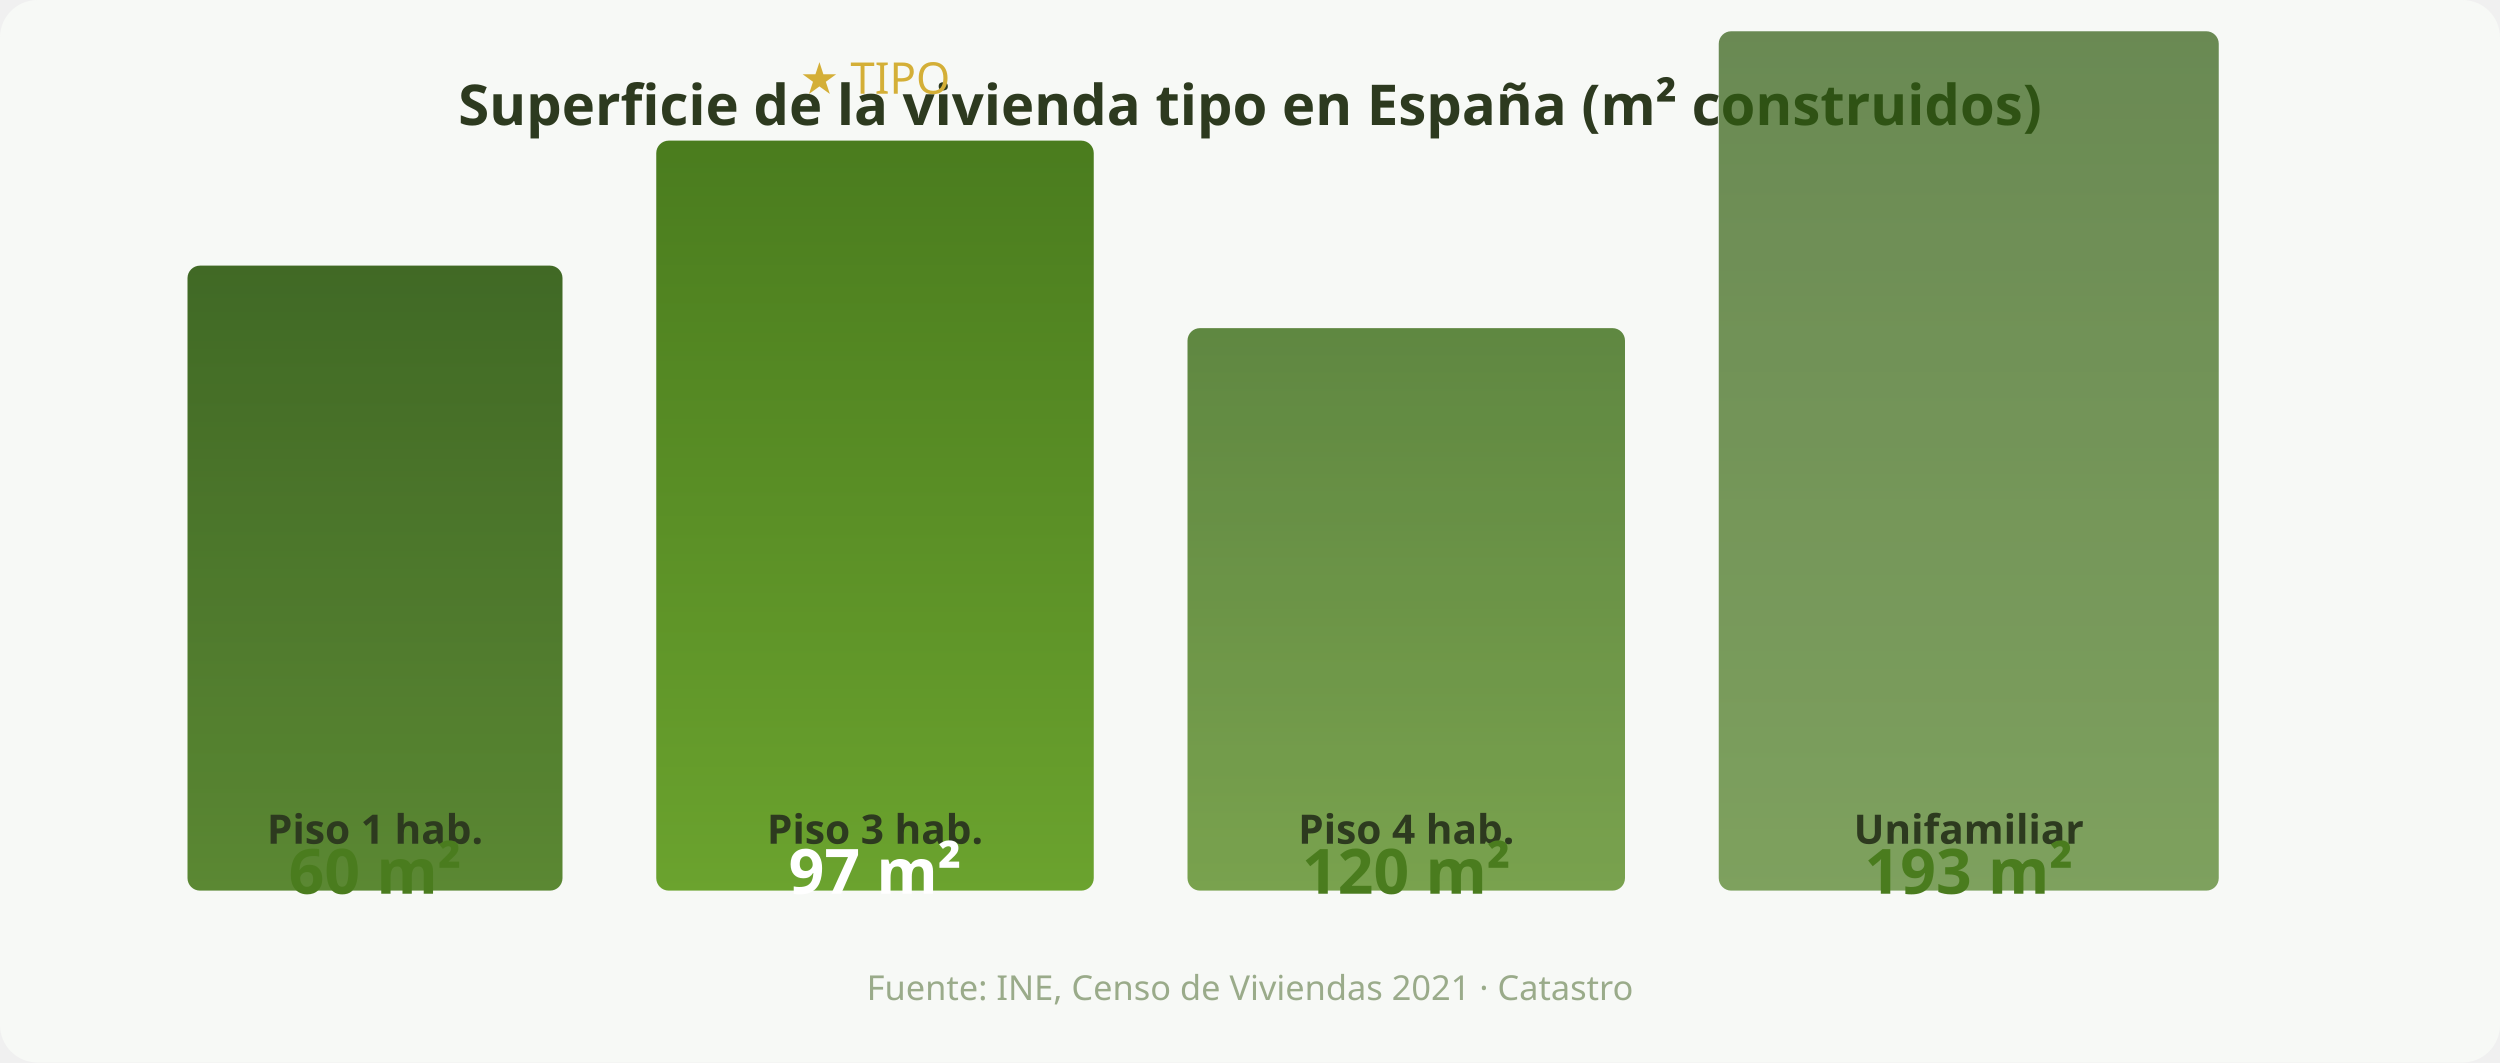
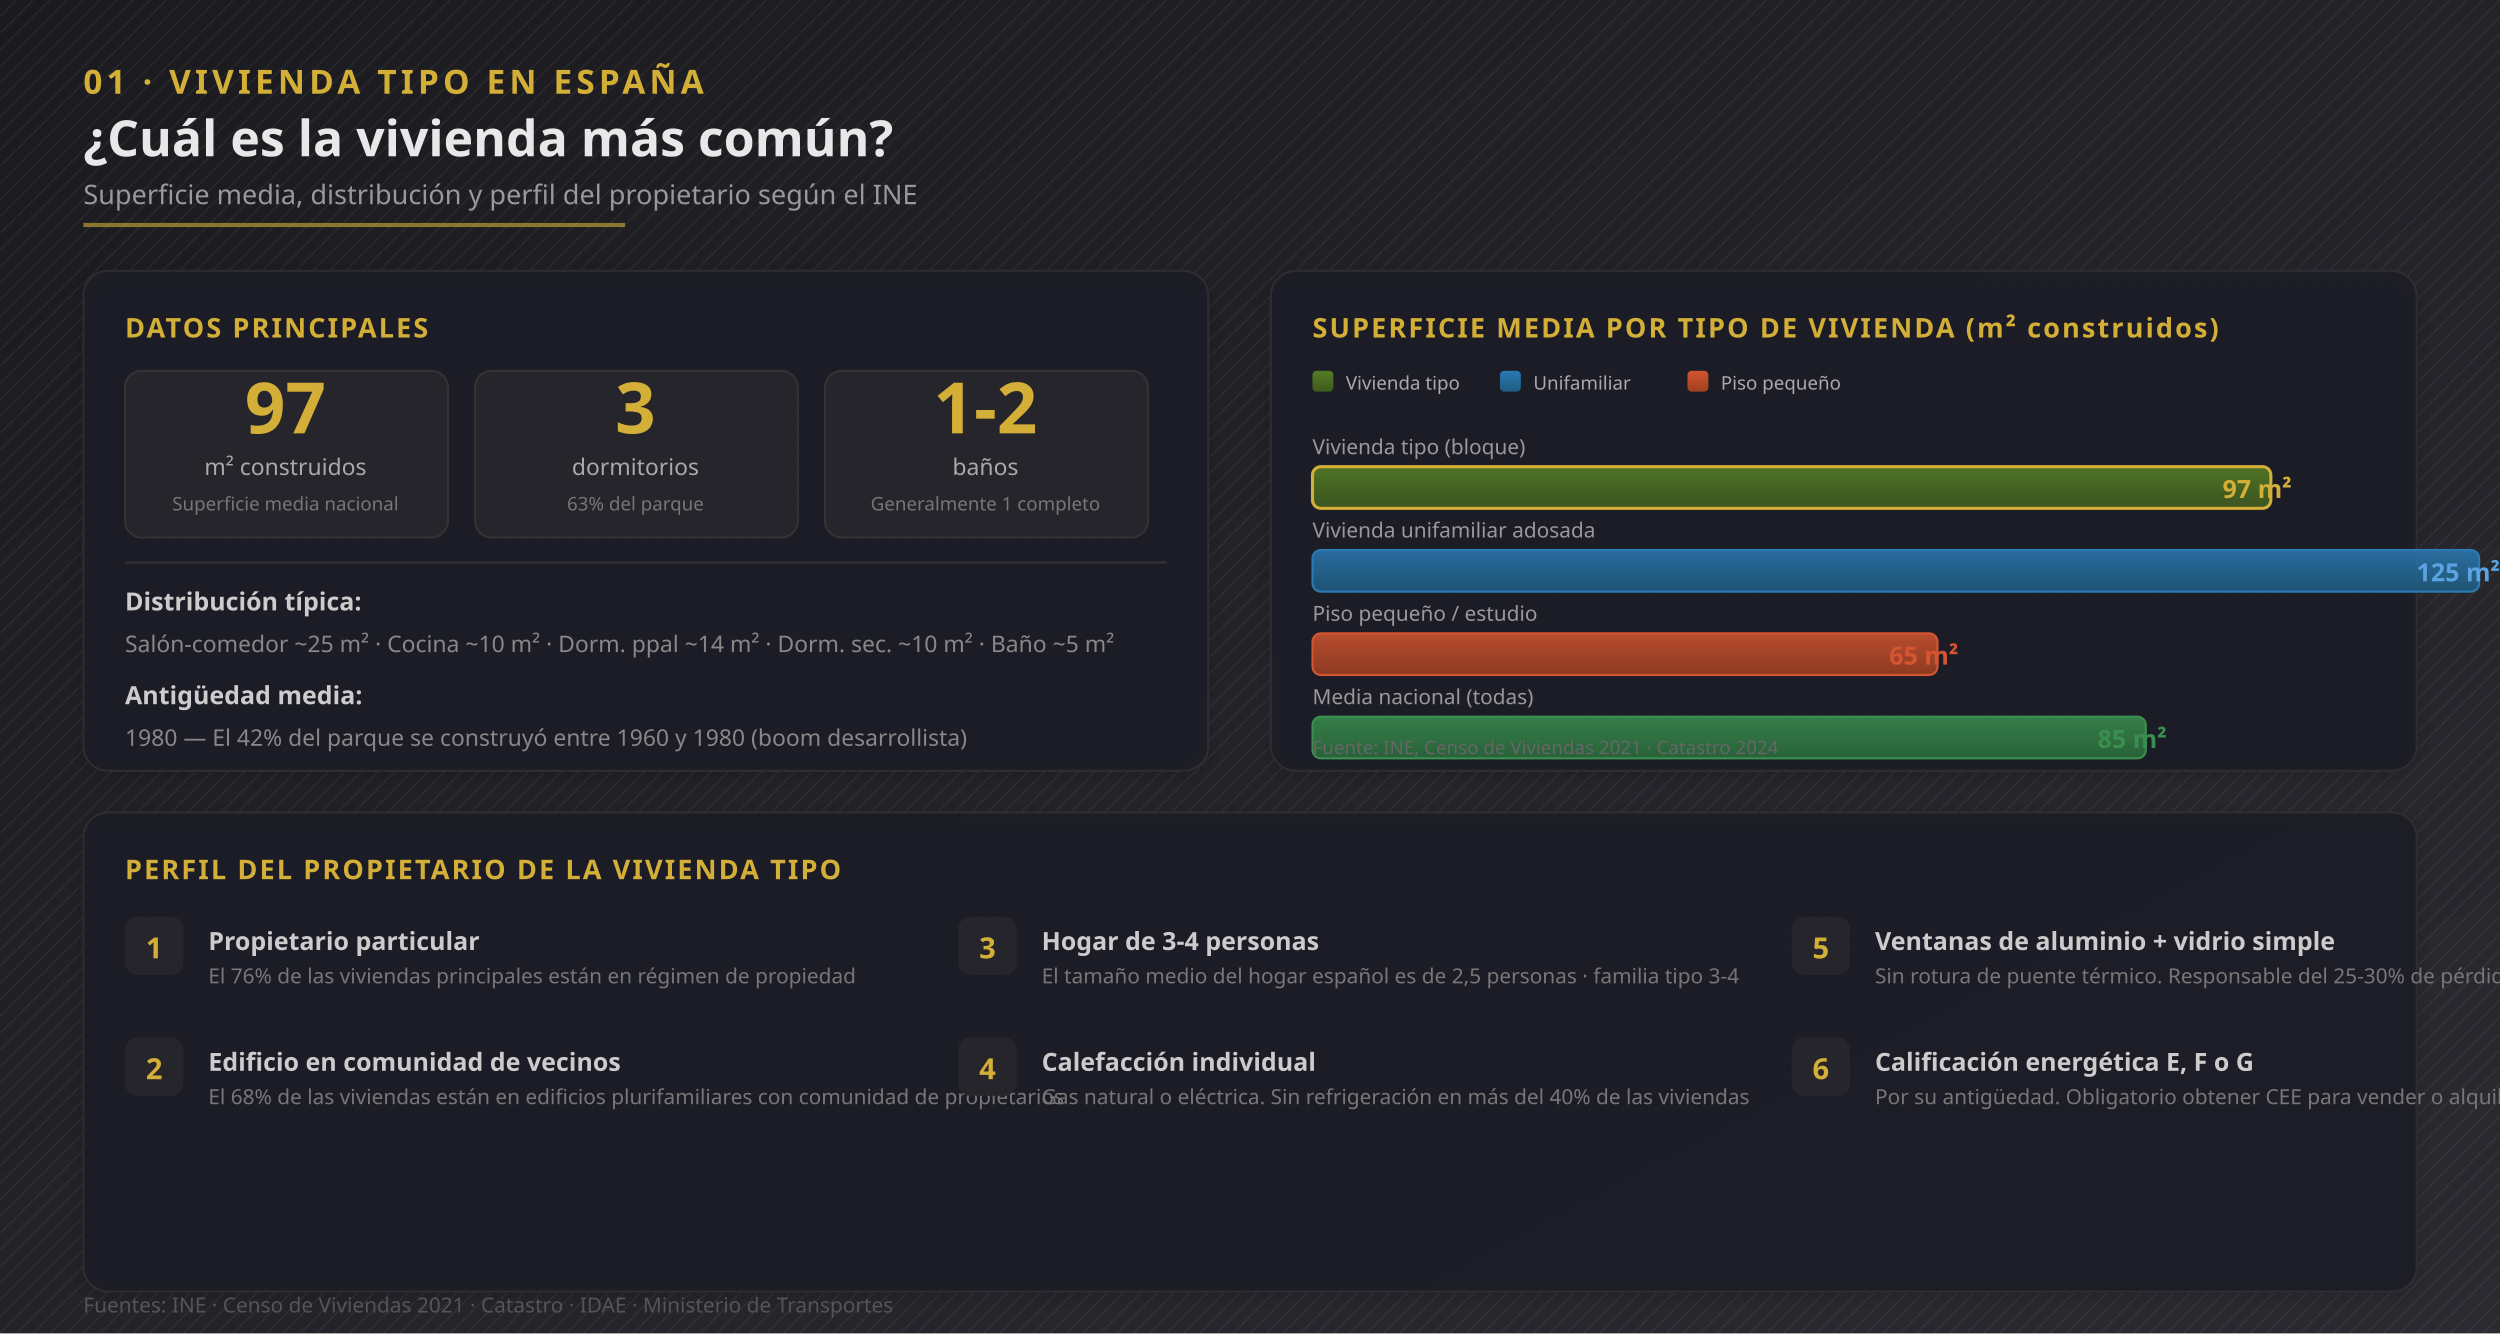
- <svg xmlns="http://www.w3.org/2000/svg" viewBox="0 0 800 340" font-family="Outfit, sans-serif">
+ <svg xmlns="http://www.w3.org/2000/svg" viewBox="0 0 1200 640" font-family="Outfit, 'Segoe UI', sans-serif">
  <defs>
-     <linearGradient id="g1" x1="0" y1="0" x2="0" y2="1">
-       <stop offset="0%" stop-color="#4a7c1e" />
-       <stop offset="100%" stop-color="#6ba32e" />
+     <linearGradient id="bg" x1="0" y1="0" x2="1" y2="1">
+       <stop offset="0%" stop-color="#1b1b1f" />
+       <stop offset="100%" stop-color="#2a2a30" />
    </linearGradient>
-     <linearGradient id="g2" x1="0" y1="0" x2="0" y2="1">
-       <stop offset="0%" stop-color="#3a6b14" />
-       <stop offset="100%" stop-color="#5a8c24" />
+     <linearGradient id="gold" x1="0" y1="0" x2="1" y2="0">
+       <stop offset="0%" stop-color="#d4af37" />
+       <stop offset="100%" stop-color="#c9a032" />
    </linearGradient>
-     <linearGradient id="g3" x1="0" y1="0" x2="0" y2="1">
-       <stop offset="0%" stop-color="#2d5a0e" />
-       <stop offset="100%" stop-color="#4a7c1e" />
+     <linearGradient id="gr1" x1="0" y1="1" x2="0" y2="0">
+       <stop offset="0%" stop-color="#3d5a1e" />
+       <stop offset="100%" stop-color="#547c24" />
    </linearGradient>
+     <linearGradient id="gr2" x1="0" y1="1" x2="0" y2="0">
+       <stop offset="0%" stop-color="#2a6e3b" />
+       <stop offset="100%" stop-color="#3a8f4f" />
+     </linearGradient>
+     <linearGradient id="gr3" x1="0" y1="1" x2="0" y2="0">
+       <stop offset="0%" stop-color="#1e5c80" />
+       <stop offset="100%" stop-color="#2a7ab5" />
+     </linearGradient>
+     <linearGradient id="gr4" x1="0" y1="1" x2="0" y2="0">
+       <stop offset="0%" stop-color="#6b3fa0" />
+       <stop offset="100%" stop-color="#8b5cf6" />
+     </linearGradient>
+     <linearGradient id="gr5" x1="0" y1="1" x2="0" y2="0">
+       <stop offset="0%" stop-color="#a04020" />
+       <stop offset="100%" stop-color="#d45530" />
+     </linearGradient>
+     <filter id="shadow">
+       <feDropShadow dx="0" dy="2" stdDeviation="4" flood-color="#000" flood-opacity=".15" />
+     </filter>
+     <filter id="glow">
+       <feGaussianBlur stdDeviation="3" result="blur" />
+       <feMerge>
+         <feMergeNode in="blur" />
+         <feMergeNode in="SourceGraphic" />
+       </feMerge>
+     </filter>
+     <pattern id="hatch" width="8" height="8" patternUnits="userSpaceOnUse">
+       <line x1="0" y1="8" x2="8" y2="0" stroke="#ffffff" stroke-width=".5" opacity=".08" />
+     </pattern>
  </defs>
-   <rect width="800" height="340" fill="#f7f9f6" rx="12" />
-   <text x="400" y="40" text-anchor="middle" font-size="18" font-weight="700" fill="#2d3a1f">Superficie de la vivienda tipo en España (m² construidos)</text>
-   <rect x="60" y="85" width="120" height="200" fill="url(#g3)" rx="4" opacity="0.9" />
-   <text x="120" y="270" text-anchor="middle" font-size="13" fill="#2d3a1f" font-weight="600">Piso 1 hab.</text>
-   <text x="120" y="286" text-anchor="middle" font-size="20" fill="#4a7c1e" font-weight="700">60 m²</text>
-   <rect x="210" y="45" width="140" height="240" fill="url(#g1)" rx="4" />
-   <text x="280" y="270" text-anchor="middle" font-size="13" fill="#2d3a1f" font-weight="600">Piso 3 hab.</text>
-   <text x="280" y="286" text-anchor="middle" font-size="20" fill="#fff" font-weight="700">97 m²</text>
-   <text x="280" y="30" text-anchor="middle" font-size="14" fill="#d4af37">★ TIPO</text>
-   <rect x="380" y="105" width="140" height="180" fill="url(#g2)" rx="4" opacity="0.8" />
-   <text x="450" y="270" text-anchor="middle" font-size="13" fill="#2d3a1f" font-weight="600">Piso 4 hab.</text>
-   <text x="450" y="286" text-anchor="middle" font-size="20" fill="#4a7c1e" font-weight="700">120 m²</text>
-   <rect x="550" y="10" width="160" height="275" fill="url(#g3)" rx="4" opacity="0.7" />
-   <text x="630" y="270" text-anchor="middle" font-size="13" fill="#2d3a1f" font-weight="600">Unifamiliar</text>
-   <text x="630" y="286" text-anchor="middle" font-size="20" fill="#4a7c1e" font-weight="700">193 m²</text>
-   <text x="400" y="320" text-anchor="middle" font-size="11" fill="#9aab8a">Fuente: INE, Censo de Viviendas 2021 · Catastro</text>
+   <rect width="1200" height="640" fill="url(#bg)" />
+   <rect width="1200" height="640" fill="url(#hatch)" />
+   <text x="40" y="45" fill="#d4af37" font-size="16" font-weight="700" letter-spacing="2">01 · VIVIENDA TIPO EN ESPAÑA</text>
+   <text x="40" y="75" fill="#e8e8e8" font-size="24" font-weight="600">¿Cuál es la vivienda más común?</text>
+   <text x="40" y="98" fill="#999" font-size="13">Superficie media, distribución y perfil del propietario según el INE</text>
+   <line x1="40" y1="108" x2="300" y2="108" stroke="#d4af37" stroke-width="2" opacity=".6" />
+   <g filter="url(#shadow)">
+     <rect x="40" y="130" width="540" height="240" rx="12" fill="#1f1f25" stroke="#2d2d33" stroke-width="1" opacity=".95" />
+   </g>
+   <text x="60" y="162" fill="#d4af37" font-size="13" font-weight="600" letter-spacing="1">DATOS PRINCIPALES</text>
+   <rect x="60" y="178" width="155" height="80" rx="8" fill="#25252b" stroke="#333" stroke-width="1" />
+   <text x="137" y="208" text-anchor="middle" fill="#d4af37" font-size="34" font-weight="700">97</text>
+   <text x="137" y="228" text-anchor="middle" fill="#aaa" font-size="11">m² construidos</text>
+   <text x="137" y="245" text-anchor="middle" fill="#777" font-size="9">Superficie media nacional</text>
+   <rect x="228" y="178" width="155" height="80" rx="8" fill="#25252b" stroke="#333" stroke-width="1" />
+   <text x="305" y="208" text-anchor="middle" fill="#d4af37" font-size="34" font-weight="700">3</text>
+   <text x="305" y="228" text-anchor="middle" fill="#aaa" font-size="11">dormitorios</text>
+   <text x="305" y="245" text-anchor="middle" fill="#777" font-size="9">63% del parque</text>
+   <rect x="396" y="178" width="155" height="80" rx="8" fill="#25252b" stroke="#333" stroke-width="1" />
+   <text x="473" y="208" text-anchor="middle" fill="#d4af37" font-size="34" font-weight="700">1-2</text>
+   <text x="473" y="228" text-anchor="middle" fill="#aaa" font-size="11">baños</text>
+   <text x="473" y="245" text-anchor="middle" fill="#777" font-size="9">Generalmente 1 completo</text>
+   <line x1="60" y1="270" x2="560" y2="270" stroke="#333" stroke-width="1" />
+   <text x="60" y="293" fill="#ccc" font-size="12" font-weight="600">Distribución típica:</text>
+   <text x="60" y="313" fill="#888" font-size="11">Salón-comedor ~25 m² · Cocina ~10 m² · Dorm. ppal ~14 m² · Dorm. sec. ~10 m² · Baño ~5 m²</text>
+   <text x="60" y="338" fill="#ccc" font-size="12" font-weight="600">Antigüedad media:</text>
+   <text x="60" y="358" fill="#888" font-size="11">1980 — El 42% del parque se construyó entre 1960 y 1980 (boom desarrollista)</text>
+   <g filter="url(#shadow)">
+     <rect x="610" y="130" width="550" height="240" rx="12" fill="#1f1f25" stroke="#2d2d33" stroke-width="1" opacity=".95" />
+   </g>
+   <text x="630" y="162" fill="#d4af37" font-size="13" font-weight="600" letter-spacing="1">SUPERFICIE MEDIA POR TIPO DE VIVIENDA (m² construidos)</text>
+   <rect x="630" y="178" width="10" height="10" rx="2" fill="url(#gr1)" />
+   <text x="646" y="187" fill="#aaa" font-size="9">Vivienda tipo</text>
+   <rect x="720" y="178" width="10" height="10" rx="2" fill="url(#gr3)" />
+   <text x="736" y="187" fill="#aaa" font-size="9">Unifamiliar</text>
+   <rect x="810" y="178" width="10" height="10" rx="2" fill="url(#gr5)" />
+   <text x="826" y="187" fill="#aaa" font-size="9">Piso pequeño</text>
+   <text x="630" y="218" fill="#999" font-size="10">Vivienda tipo (bloque)</text>
+   <rect x="630" y="224" width="460" height="20" rx="4" fill="url(#gr1)" opacity=".9" />
+   <rect x="630" y="224" width="460" height="20" rx="4" fill="none" stroke="#d4af37" stroke-width="1.5" />
+   <text x="1100" y="239" text-anchor="end" fill="#d4af37" font-size="12" font-weight="700">97 m²</text>
+   <text x="630" y="258" fill="#999" font-size="10">Vivienda unifamiliar adosada</text>
+   <rect x="630" y="264" width="560" height="20" rx="4" fill="url(#gr3)" opacity=".85" />
+   <rect x="630" y="264" width="560" height="20" rx="4" fill="none" stroke="#2a7ab5" stroke-width="1" />
+   <text x="1200" y="279" text-anchor="end" fill="#5ba3e0" font-size="12" font-weight="600">125 m²</text>
+   <text x="630" y="298" fill="#999" font-size="10">Piso pequeño / estudio</text>
+   <rect x="630" y="304" width="300" height="20" rx="4" fill="url(#gr5)" opacity=".85" />
+   <rect x="630" y="304" width="300" height="20" rx="4" fill="none" stroke="#d45530" stroke-width="1" />
+   <text x="940" y="319" text-anchor="end" fill="#d45530" font-size="12" font-weight="600">65 m²</text>
+   <text x="630" y="338" fill="#999" font-size="10">Media nacional (todas)</text>
+   <rect x="630" y="344" width="400" height="20" rx="4" fill="url(#gr2)" opacity=".85" />
+   <rect x="630" y="344" width="400" height="20" rx="4" fill="none" stroke="#3a8f4f" stroke-width="1" />
+   <text x="1040" y="359" text-anchor="end" fill="#3a8f4f" font-size="12" font-weight="600">85 m²</text>
+   <text x="630" y="362" fill="#666" font-size="9">Fuente: INE, Censo de Viviendas 2021 · Catastro 2024</text>
+   <g filter="url(#shadow)">
+     <rect x="40" y="390" width="1120" height="230" rx="12" fill="#1f1f25" stroke="#2d2d33" stroke-width="1" opacity=".95" />
+   </g>
+   <text x="60" y="422" fill="#d4af37" font-size="13" font-weight="600" letter-spacing="1">PERFIL DEL PROPIETARIO DE LA VIVIENDA TIPO</text>
+   <g>
+     <rect x="60" y="440" width="28" height="28" rx="6" fill="#25252b" />
+     <text x="74" y="460" text-anchor="middle" fill="#d4af37" font-size="14" font-weight="700">1</text>
+     <text x="100" y="456" fill="#ccc" font-size="12" font-weight="600">Propietario particular</text>
+     <text x="100" y="472" fill="#777" font-size="10">El 76% de las viviendas principales están en régimen de propiedad</text>
+     <rect x="60" y="498" width="28" height="28" rx="6" fill="#25252b" />
+     <text x="74" y="518" text-anchor="middle" fill="#d4af37" font-size="14" font-weight="700">2</text>
+     <text x="100" y="514" fill="#ccc" font-size="12" font-weight="600">Edificio en comunidad de vecinos</text>
+     <text x="100" y="530" fill="#777" font-size="10">El 68% de las viviendas están en edificios plurifamiliares con comunidad de propietarios</text>
+   </g>
+   <g>
+     <rect x="460" y="440" width="28" height="28" rx="6" fill="#25252b" />
+     <text x="474" y="460" text-anchor="middle" fill="#d4af37" font-size="14" font-weight="700">3</text>
+     <text x="500" y="456" fill="#ccc" font-size="12" font-weight="600">Hogar de 3-4 personas</text>
+     <text x="500" y="472" fill="#777" font-size="10">El tamaño medio del hogar español es de 2,5 personas · familia tipo 3-4</text>
+     <rect x="460" y="498" width="28" height="28" rx="6" fill="#25252b" />
+     <text x="474" y="518" text-anchor="middle" fill="#d4af37" font-size="14" font-weight="700">4</text>
+     <text x="500" y="514" fill="#ccc" font-size="12" font-weight="600">Calefacción individual</text>
+     <text x="500" y="530" fill="#777" font-size="10">Gas natural o eléctrica. Sin refrigeración en más del 40% de las viviendas</text>
+   </g>
+   <g>
+     <rect x="860" y="440" width="28" height="28" rx="6" fill="#25252b" />
+     <text x="874" y="460" text-anchor="middle" fill="#d4af37" font-size="14" font-weight="700">5</text>
+     <text x="900" y="456" fill="#ccc" font-size="12" font-weight="600">Ventanas de aluminio + vidrio simple</text>
+     <text x="900" y="472" fill="#777" font-size="10">Sin rotura de puente térmico. Responsable del 25-30% de pérdidas energéticas</text>
+     <rect x="860" y="498" width="28" height="28" rx="6" fill="#25252b" />
+     <text x="874" y="518" text-anchor="middle" fill="#d4af37" font-size="14" font-weight="700">6</text>
+     <text x="900" y="514" fill="#ccc" font-size="12" font-weight="600">Calificación energética E, F o G</text>
+     <text x="900" y="530" fill="#777" font-size="10">Por su antigüedad. Obligatorio obtener CEE para vender o alquilar</text>
+   </g>
+   <text x="40" y="630" fill="#555" font-size="10">Fuentes: INE · Censo de Viviendas 2021 · Catastro · IDAE · Ministerio de Transportes</text>
</svg>
